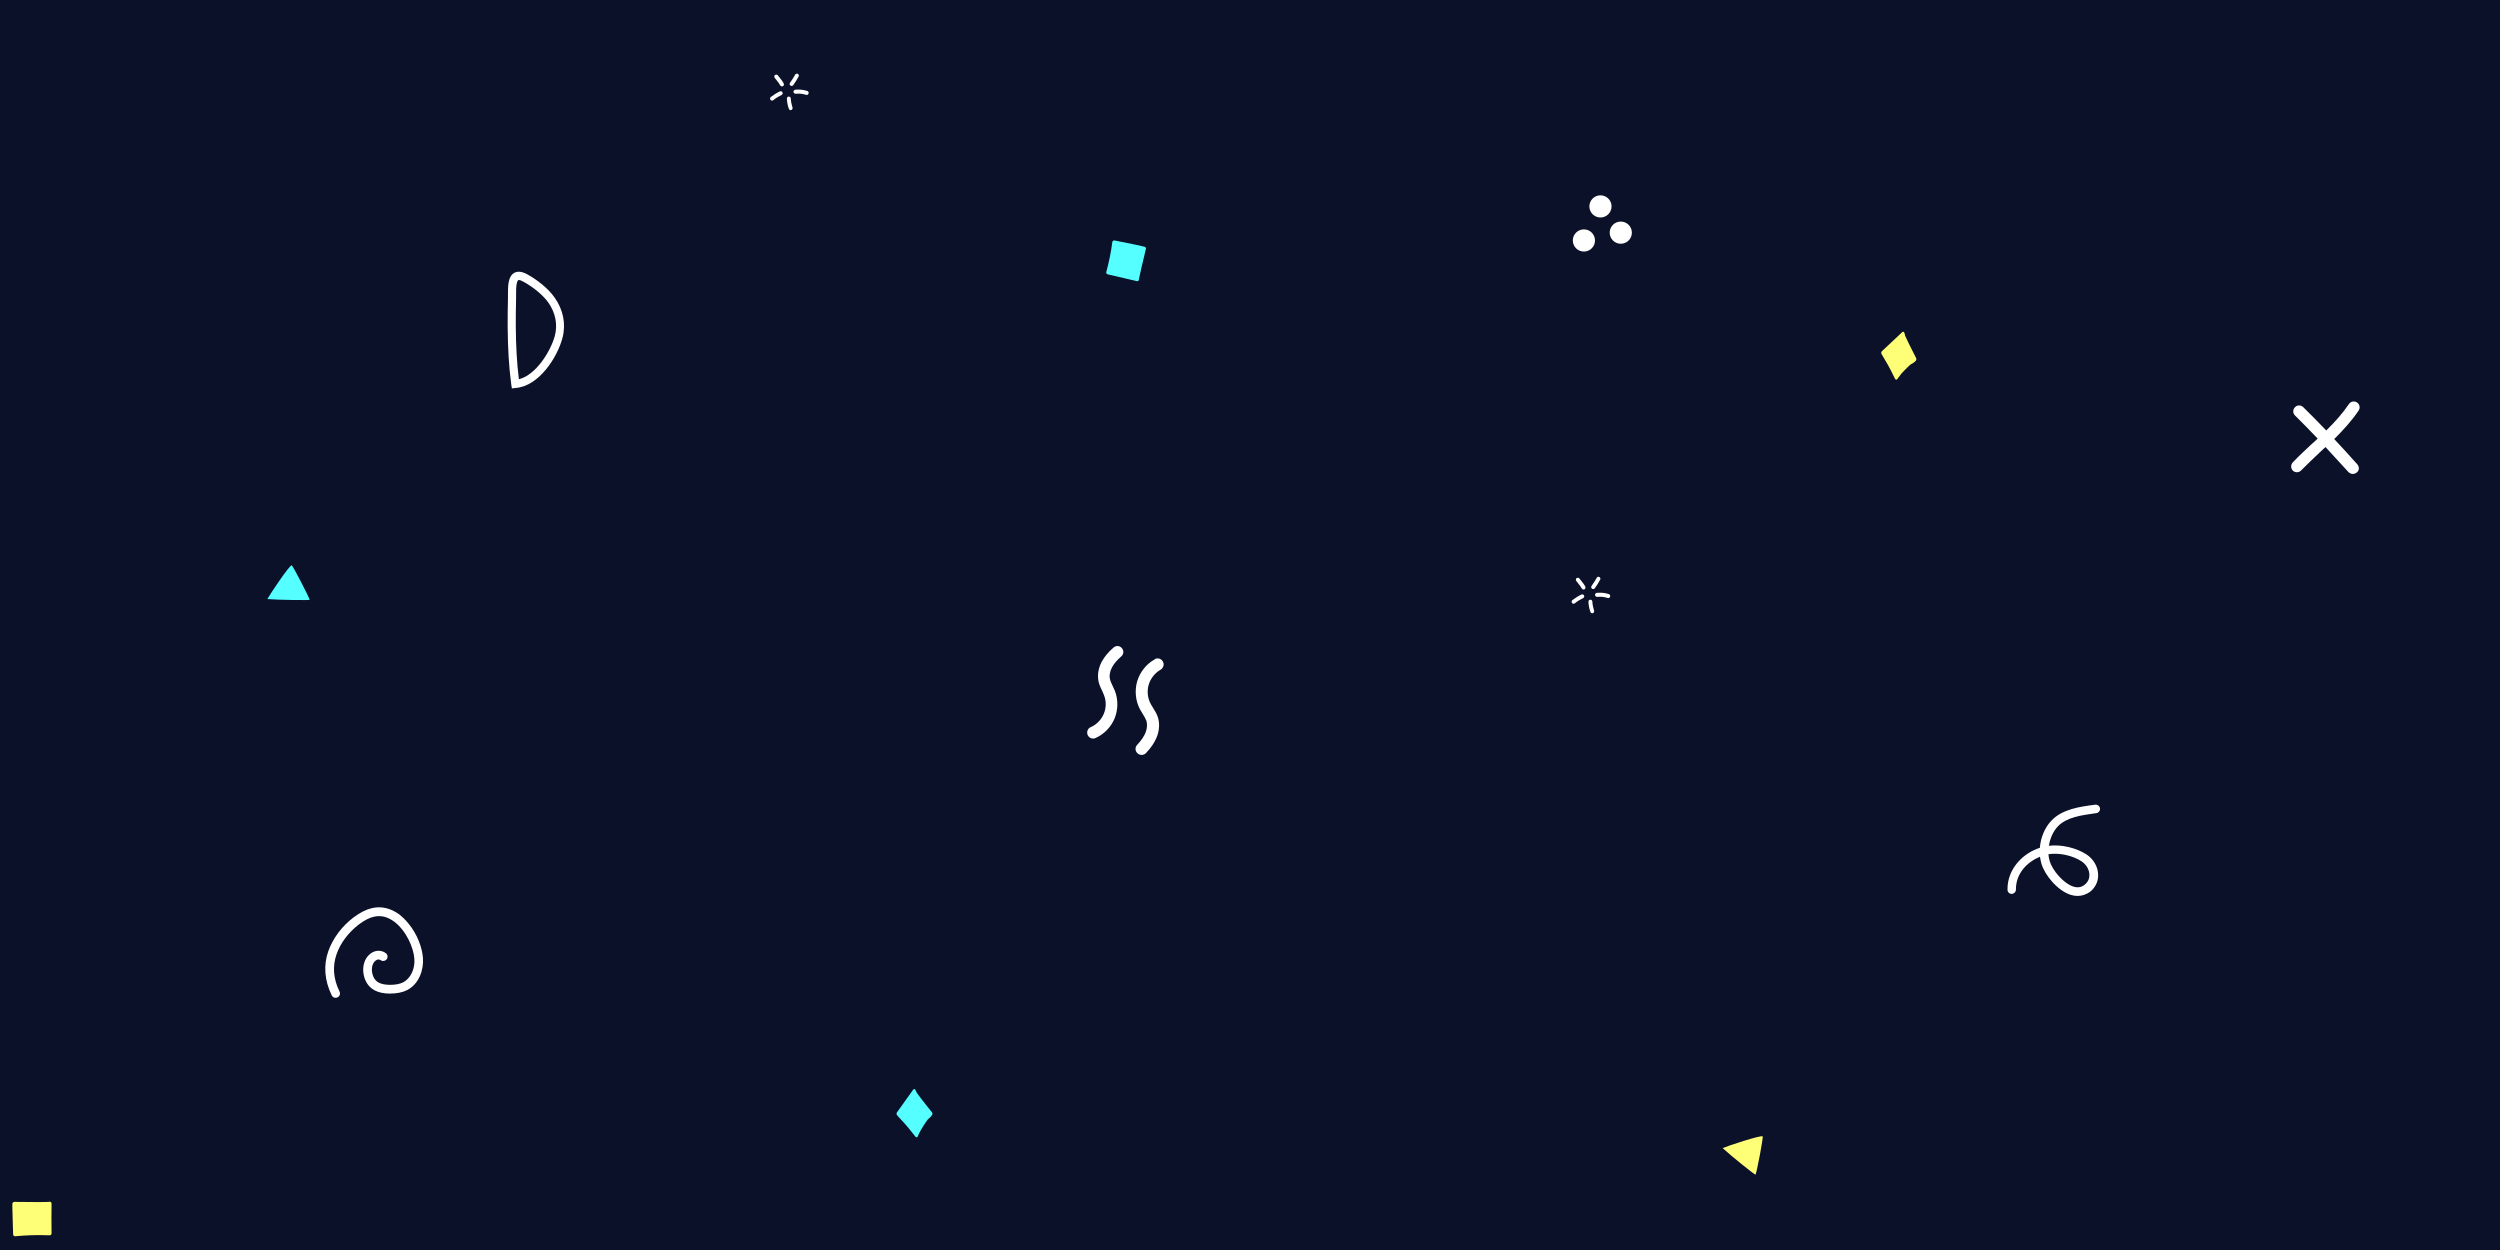
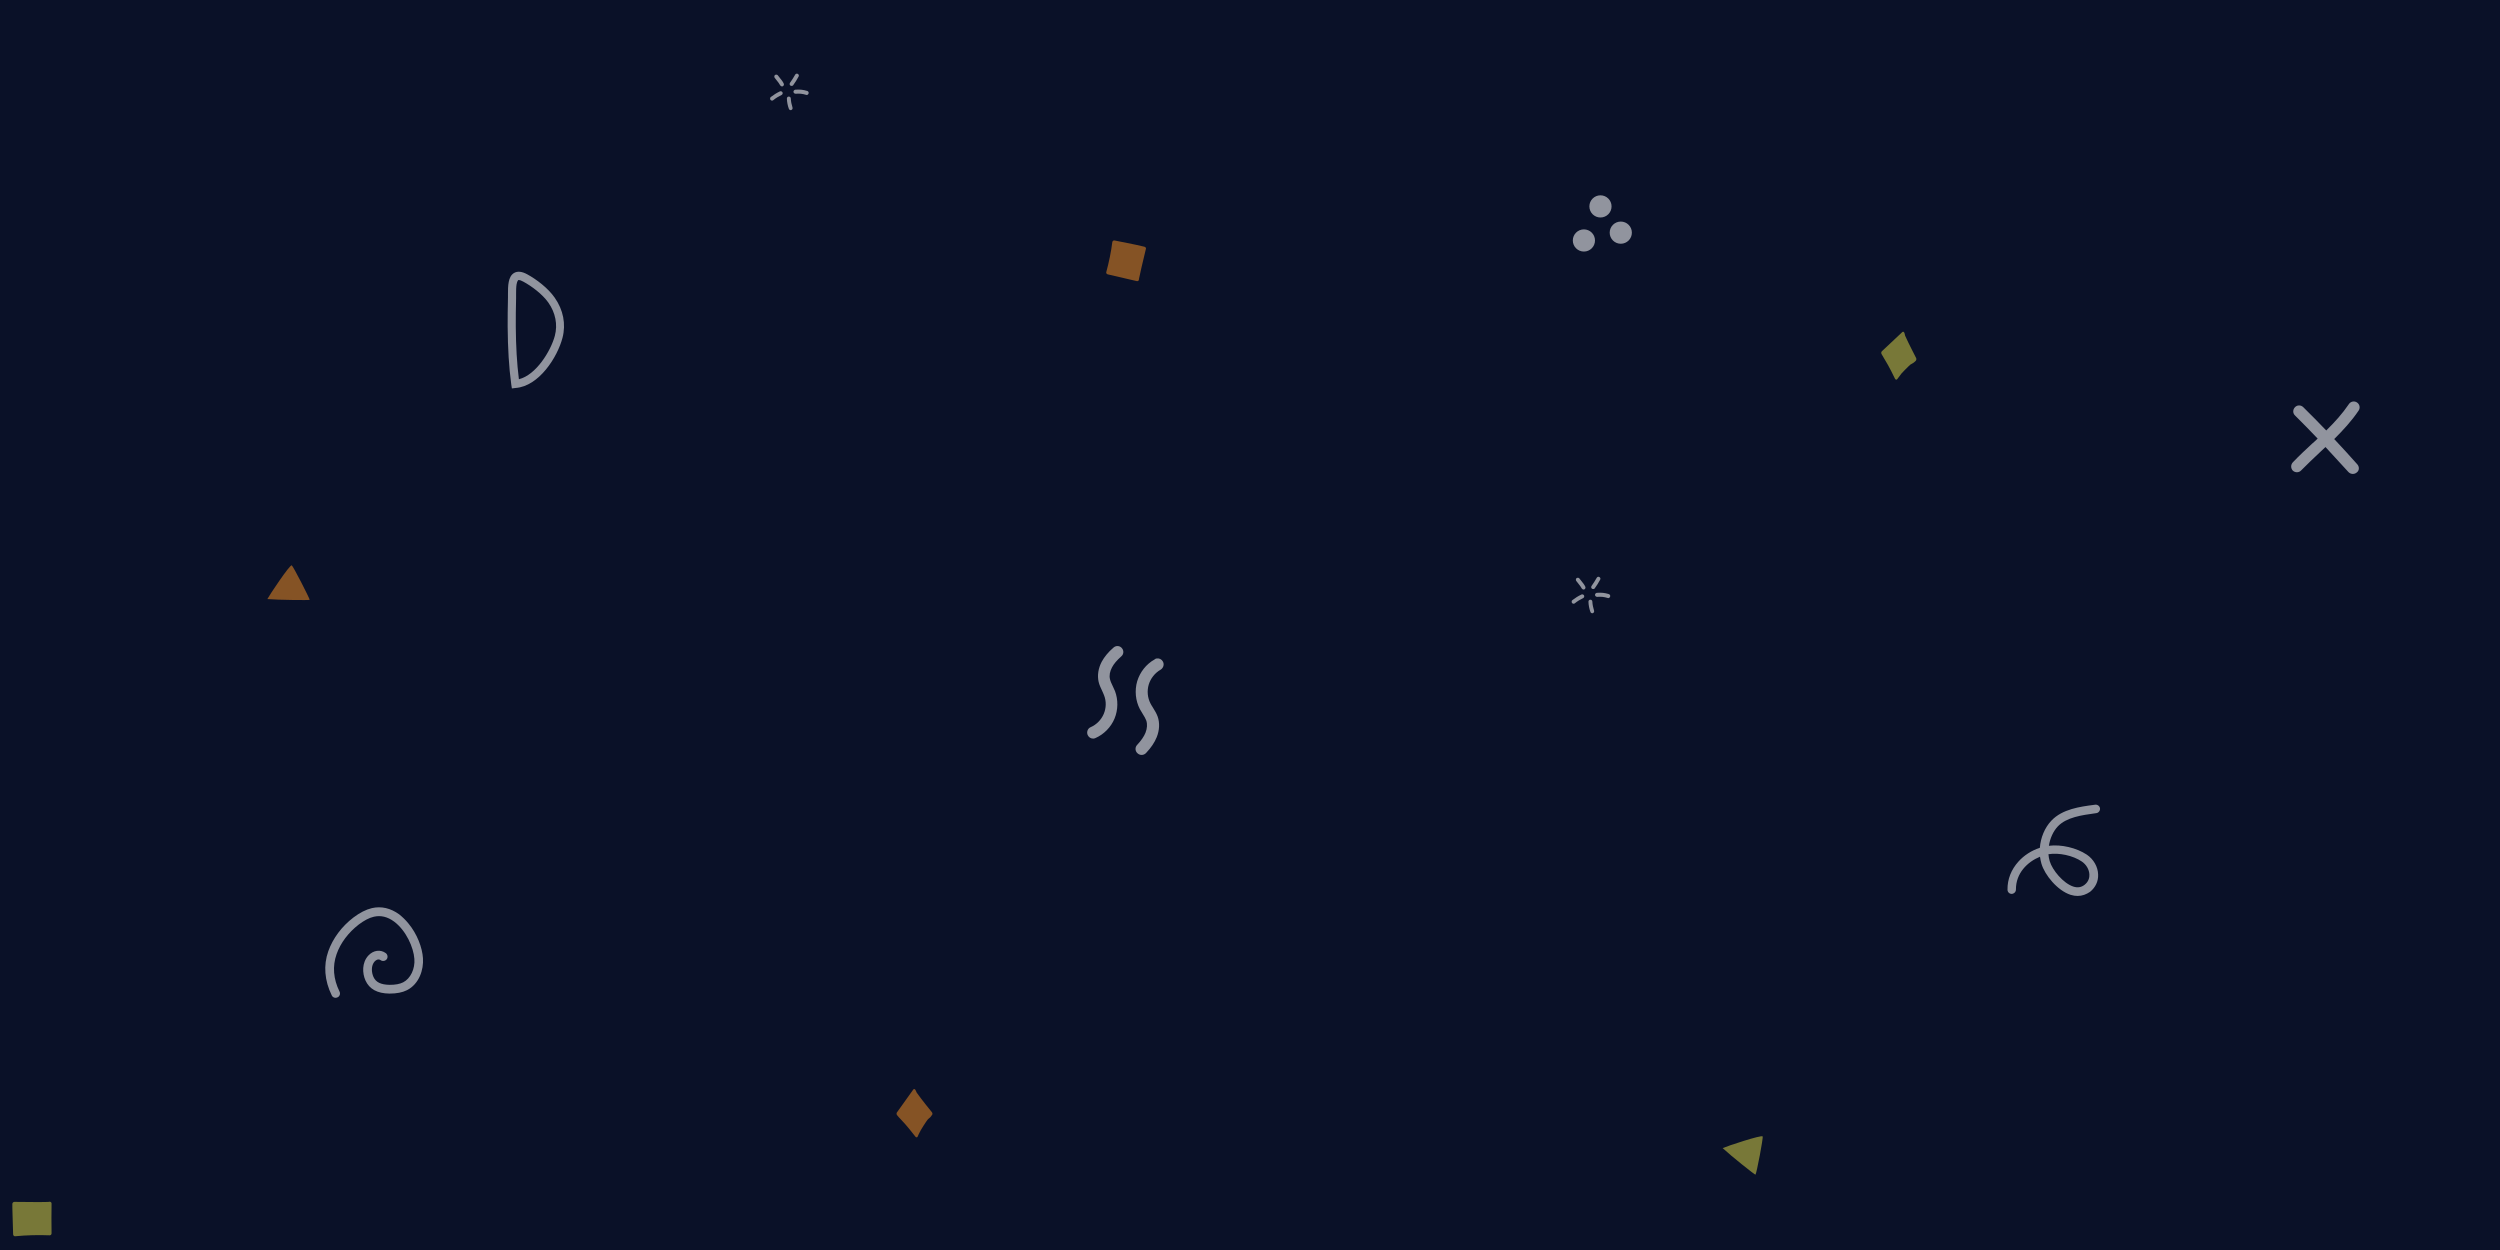
- <svg xmlns="http://www.w3.org/2000/svg" width="1600" height="800" viewBox="0 0 1600 800">
+ <svg xmlns="http://www.w3.org/2000/svg" width="1439" height="719.5" viewBox="0 0 1600 800">
  <rect fill="#0a1128" width="1600" height="800" />
-   <path fill="#FF7" d="M1102.5 734.8c2.5-1.2 24.8-8.6 25.6-7.5.5.7-3.9 23.8-4.6 24.5C1123.3 752.1 1107.5 739.5 1102.5 734.8zM1226.3 229.1c0-.1-4.9-9.4-7-14.2-.1-.3-.3-1.1-.4-1.6-.1-.4-.3-.7-.6-.9-.3-.2-.6-.1-.8.1l-13.1 12.3c0 0 0 0 0 0-.2.2-.3.5-.4.8 0 .3 0 .7.2 1 .1.1 1.4 2.5 2.1 3.6 2.4 3.7 6.5 12.1 6.5 12.2.2.3.4.5.7.6.3 0 .5-.1.7-.3 0 0 1.8-2.5 2.7-3.6 1.5-1.6 3-3.2 4.6-4.7 1.2-1.2 1.6-1.4 2.1-1.6.5-.3 1.1-.5 2.5-1.9C1226.5 230.4 1226.6 229.6 1226.3 229.1zM33 770.3C33 770.3 33 770.3 33 770.3c0-.7-.5-1.2-1.2-1.2-.1 0-.3 0-.4.1-1.6.2-14.3.1-22.2 0-.3 0-.6.1-.9.4-.2.2-.4.5-.4.9 0 .2 0 4.9.1 5.9l.4 13.6c0 .3.2.6.4.9.2.2.5.3.8.3 0 0 .1 0 .1 0 7.3-.7 14.7-.9 22-.6.3 0 .7-.1.9-.3.2-.2.4-.6.4-.9C32.9 783.3 32.9 776.2 33 770.3z" />
-   <path fill="#5ff" d="M171.1 383.4c1.3-2.5 14.3-22 15.6-21.6.8.3 11.5 21.2 11.5 22.1C198.1 384.2 177.9 384 171.1 383.4zM596.4 711.8c-.1-.1-6.7-8.2-9.7-12.5-.2-.3-.5-1-.7-1.5-.2-.4-.4-.7-.7-.8-.3-.1-.6 0-.8.3L574 712c0 0 0 0 0 0-.2.2-.2.5-.2.9 0 .3.2.7.4.9.1.1 1.8 2.2 2.8 3.1 3.1 3.1 8.8 10.5 8.9 10.6.2.3.5.4.8.4.3 0 .5-.2.6-.5 0 0 1.2-2.8 2-4.1 1.1-1.9 2.3-3.7 3.5-5.5.9-1.4 1.3-1.7 1.7-2 .5-.4 1-.7 2.1-2.4C596.9 713.1 596.8 712.3 596.4 711.8zM727.5 179.9C727.5 179.9 727.5 179.9 727.5 179.9c.6.2 1.3-.2 1.4-.8 0-.1 0-.2 0-.4.2-1.4 2.8-12.6 4.5-19.5.1-.3 0-.6-.2-.8-.2-.3-.5-.4-.8-.5-.2 0-4.7-1.1-5.7-1.3l-13.4-2.7c-.3-.1-.7 0-.9.2-.2.2-.4.4-.5.6 0 0 0 .1 0 .1-.8 6.5-2.2 13.1-3.9 19.4-.1.3 0 .6.2.9.2.3.5.4.8.5C714.8 176.9 721.7 178.5 727.5 179.9zM728.5 178.1c-.1-.1-.2-.2-.4-.2C728.3 177.9 728.4 178 728.5 178.1z" />
-   <g fill="#FFF">
+   <path fill="#787838" d="M1102.5 734.8c2.5-1.2 24.8-8.6 25.6-7.5.5.7-3.9 23.8-4.6 24.5C1123.3 752.1 1107.5 739.5 1102.5 734.8zM1226.3 229.1c0-.1-4.9-9.4-7-14.2-.1-.3-.3-1.1-.4-1.6-.1-.4-.3-.7-.6-.9-.3-.2-.6-.1-.8.1l-13.1 12.3c0 0 0 0 0 0-.2.2-.3.5-.4.8 0 .3 0 .7.2 1 .1.1 1.4 2.5 2.1 3.6 2.4 3.7 6.5 12.1 6.5 12.2.2.3.4.5.7.6.3 0 .5-.1.7-.3 0 0 1.8-2.5 2.7-3.6 1.5-1.6 3-3.2 4.6-4.7 1.2-1.2 1.6-1.4 2.1-1.6.5-.3 1.1-.5 2.5-1.9C1226.5 230.4 1226.6 229.6 1226.3 229.1zM33 770.3C33 770.3 33 770.3 33 770.3c0-.7-.5-1.2-1.2-1.2-.1 0-.3 0-.4.1-1.6.2-14.3.1-22.2 0-.3 0-.6.1-.9.4-.2.2-.4.5-.4.9 0 .2 0 4.9.1 5.9l.4 13.6c0 .3.2.6.4.9.2.2.5.3.8.3 0 0 .1 0 .1 0 7.3-.7 14.7-.9 22-.6.3 0 .7-.1.9-.3.2-.2.4-.6.4-.9C32.9 783.3 32.9 776.2 33 770.3z" />
+   <path fill="#855325" d="M171.1 383.4c1.3-2.5 14.3-22 15.6-21.6.8.3 11.5 21.2 11.5 22.1C198.1 384.2 177.9 384 171.1 383.4zM596.4 711.8c-.1-.1-6.7-8.2-9.7-12.5-.2-.3-.5-1-.7-1.5-.2-.4-.4-.7-.7-.8-.3-.1-.6 0-.8.3L574 712c0 0 0 0 0 0-.2.2-.2.5-.2.9 0 .3.2.7.4.9.1.1 1.8 2.2 2.8 3.1 3.1 3.1 8.8 10.5 8.9 10.6.2.3.5.4.8.4.3 0 .5-.2.6-.5 0 0 1.2-2.8 2-4.1 1.1-1.9 2.3-3.7 3.5-5.5.9-1.4 1.3-1.7 1.7-2 .5-.4 1-.7 2.1-2.4C596.9 713.1 596.8 712.3 596.4 711.8zM727.5 179.9C727.5 179.9 727.5 179.9 727.5 179.9c.6.2 1.3-.2 1.4-.8 0-.1 0-.2 0-.4.2-1.4 2.8-12.6 4.5-19.5.1-.3 0-.6-.2-.8-.2-.3-.5-.4-.8-.5-.2 0-4.7-1.1-5.7-1.3l-13.4-2.7c-.3-.1-.7 0-.9.2-.2.2-.4.4-.5.6 0 0 0 .1 0 .1-.8 6.5-2.2 13.1-3.9 19.4-.1.3 0 .6.2.9.2.3.5.4.8.5C714.8 176.9 721.7 178.5 727.5 179.9zM728.5 178.1c-.1-.1-.2-.2-.4-.2C728.3 177.9 728.4 178 728.5 178.1z" />
+   <g fill-opacity="0.55" fill="#FFF">
    <path d="M699.6 472.7c-1.5 0-2.8-.8-3.5-2.3-.8-1.9 0-4.2 1.9-5 3.7-1.6 6.8-4.7 8.4-8.5 1.6-3.8 1.7-8.1.2-11.9-.3-.9-.8-1.8-1.2-2.8-.8-1.7-1.8-3.7-2.3-5.9-.9-4.1-.2-8.6 2-12.8 1.7-3.1 4.1-6.1 7.6-9.1 1.6-1.4 4-1.2 5.3.4 1.4 1.6 1.2 4-.4 5.3-2.8 2.5-4.7 4.7-5.9 7-1.4 2.6-1.9 5.3-1.3 7.6.3 1.4 1 2.8 1.7 4.3.5 1.1 1 2.2 1.5 3.3 2.1 5.6 2 12-.3 17.6-2.3 5.5-6.8 10.1-12.3 12.5C700.6 472.6 700.1 472.7 699.6 472.7zM740.4 421.4c1.5-.2 3 .5 3.8 1.9 1.1 1.8.4 4.2-1.4 5.3-3.7 2.1-6.4 5.6-7.6 9.5-1.2 4-.8 8.4 1.1 12.1.4.9 1 1.7 1.6 2.7 1 1.7 2.2 3.5 3 5.7 1.4 4 1.2 8.7-.6 13.2-1.4 3.4-3.5 6.6-6.8 10.1-1.5 1.6-3.9 1.7-5.5.2-1.6-1.4-1.7-3.9-.2-5.4 2.6-2.8 4.3-5.3 5.3-7.7 1.1-2.8 1.3-5.6.5-7.9-.5-1.3-1.3-2.7-2.2-4.1-.6-1-1.3-2.1-1.9-3.2-2.8-5.4-3.4-11.9-1.7-17.8 1.8-5.9 5.8-11 11.2-14C739.4 421.6 739.9 421.4 740.4 421.4zM261.3 590.9c5.7 6.8 9 15.7 9.4 22.4.5 7.3-2.4 16.4-10.2 20.4-3 1.5-6.7 2.2-11.2 2.2-7.9-.1-12.9-2.9-15.4-8.4-2.1-4.7-2.3-11.4 1.8-15.9 3.2-3.5 7.8-4.1 11.2-1.6 1.2.9 1.5 2.7.6 3.9-.9 1.2-2.7 1.5-3.9.6-1.8-1.3-3.6.6-3.8.8-2.4 2.6-2.1 7-.8 9.9 1.5 3.4 4.7 5 10.4 5.1 3.6 0 6.4-.5 8.6-1.6 4.7-2.4 7.7-8.6 7.2-15-.5-7.3-5.3-18.2-13-23.9-4.2-3.1-8.5-4.1-12.9-3.1-3.1.7-6.2 2.4-9.7 5-6.6 5.1-11.7 11.8-14.2 19-2.7 7.7-2.1 15.8 1.9 23.9.7 1.4.1 3.1-1.3 3.7-1.4.7-3.1.1-3.7-1.3-4.6-9.4-5.4-19.2-2.2-28.2 2.9-8.2 8.6-15.9 16.1-21.6 4.1-3.1 8-5.1 11.8-6 6-1.4 12 0 17.5 4C257.6 586.9 259.6 588.8 261.3 590.9z" />
    <circle cx="1013.7" cy="153.9" r="7.1" />
    <circle cx="1024.3" cy="132.1" r="7.1" />
    <circle cx="1037.3" cy="148.9" r="7.1" />
    <path d="M1508.7 297.2c-4.8-5.4-9.7-10.8-14.8-16.2 5.6-5.6 11.1-11.5 15.6-18.2 1.2-1.7.7-4.1-1-5.2-1.7-1.2-4.1-.7-5.2 1-4.2 6.2-9.1 11.6-14.5 16.9-4.8-5-9.7-10-14.7-14.9-1.5-1.5-3.9-1.5-5.3 0-1.5 1.5-1.5 3.9 0 5.3 4.9 4.8 9.7 9.8 14.5 14.8-1.1 1.1-2.3 2.2-3.5 3.2-4.1 3.8-8.4 7.8-12.4 12-1.4 1.5-1.4 3.8 0 5.3 0 0 0 0 0 0 1.5 1.4 3.9 1.4 5.3-.1 3.9-4 8.1-7.9 12.1-11.7 1.2-1.1 2.3-2.2 3.5-3.3 4.9 5.3 9.8 10.6 14.6 15.9.1.1.1.1.2.2 1.4 1.4 3.7 1.5 5.2.2C1510 301.2 1510.1 298.8 1508.7 297.2zM327.6 248.6l-.4-2.6c-1.5-11.1-2.2-23.2-2.3-37 0-5.5 0-11.5.2-18.5 0-.7 0-1.5 0-2.3 0-5 0-11.2 3.9-13.5 2.2-1.3 5.1-1 8.5.9 5.7 3.1 13.2 8.7 17.5 14.9 5.5 7.8 7.3 16.9 5 25.7-3.2 12.3-15 31-30 32.1L327.6 248.6zM332.1 179.2c-.2 0-.3 0-.4.1-.1.1-.7.5-1.1 2.7-.3 1.9-.3 4.2-.3 6.3 0 .8 0 1.7 0 2.4-.2 6.9-.2 12.8-.2 18.3.1 12.5.7 23.5 2 33.7 11-2.7 20.4-18.1 23-27.8 1.9-7.2.4-14.8-4.2-21.3l0 0C347 188.1 340 183 335 180.3 333.6 179.5 332.6 179.2 332.1 179.2zM516.3 60.8c-.1 0-.2 0-.4-.1-2.4-.7-4-.9-6.7-.7-.7 0-1.3-.5-1.4-1.2 0-.7.5-1.3 1.2-1.4 3.1-.2 4.9 0 7.6.8.7.2 1.1.9.9 1.6C517.3 60.4 516.8 60.8 516.3 60.8zM506.1 70.5c-.5 0-1-.3-1.2-.8-.8-2.1-1.2-4.3-1.3-6.6 0-.7.5-1.3 1.2-1.3.7 0 1.3.5 1.3 1.2.1 2 .5 3.9 1.1 5.8.2.7-.1 1.4-.8 1.6C506.4 70.5 506.2 70.5 506.1 70.5zM494.1 64.4c-.4 0-.8-.2-1-.5-.4-.6-.3-1.4.2-1.8 1.8-1.4 3.7-2.6 5.8-3.6.6-.3 1.4 0 1.7.6.3.6 0 1.4-.6 1.7-1.9.9-3.7 2-5.3 3.3C494.7 64.3 494.4 64.4 494.1 64.4zM500.5 55.3c-.5 0-.9-.3-1.2-.7-.5-1-1.2-1.9-2.4-3.4-.3-.4-.7-.9-1.1-1.4-.4-.6-.3-1.4.2-1.8.6-.4 1.4-.3 1.8.2.4.5.8 1 1.1 1.4 1.3 1.6 2.1 2.6 2.7 3.9.3.6 0 1.4-.6 1.7C500.9 55.3 500.7 55.3 500.5 55.3zM506.7 55c-.3 0-.5-.1-.8-.2-.6-.4-.7-1.2-.3-1.8 1.2-1.7 2.3-3.4 3.3-5.2.3-.6 1.1-.9 1.7-.5.6.3.9 1.1.5 1.7-1 1.9-2.2 3.8-3.5 5.6C507.4 54.8 507.1 55 506.7 55zM1029.3 382.8c-.1 0-.2 0-.4-.1-2.4-.7-4-.9-6.7-.7-.7 0-1.3-.5-1.4-1.2 0-.7.5-1.3 1.2-1.4 3.1-.2 4.9 0 7.6.8.7.2 1.1.9.9 1.6C1030.3 382.4 1029.8 382.8 1029.3 382.8zM1019.1 392.5c-.5 0-1-.3-1.2-.8-.8-2.1-1.2-4.3-1.3-6.6 0-.7.5-1.3 1.2-1.3.7 0 1.3.5 1.3 1.2.1 2 .5 3.9 1.1 5.8.2.7-.1 1.4-.8 1.6C1019.4 392.5 1019.2 392.5 1019.1 392.5zM1007.1 386.4c-.4 0-.8-.2-1-.5-.4-.6-.3-1.4.2-1.8 1.8-1.4 3.7-2.6 5.8-3.6.6-.3 1.4 0 1.7.6.3.6 0 1.4-.6 1.7-1.9.9-3.7 2-5.3 3.3C1007.7 386.3 1007.4 386.4 1007.1 386.4zM1013.5 377.3c-.5 0-.9-.3-1.2-.7-.5-1-1.2-1.9-2.4-3.4-.3-.4-.7-.9-1.1-1.4-.4-.6-.3-1.4.2-1.8.6-.4 1.4-.3 1.8.2.4.5.8 1 1.1 1.4 1.3 1.6 2.1 2.6 2.7 3.9.3.6 0 1.4-.6 1.7C1013.9 377.3 1013.7 377.3 1013.5 377.3zM1019.7 377c-.3 0-.5-.1-.8-.2-.6-.4-.7-1.2-.3-1.8 1.2-1.7 2.3-3.4 3.3-5.2.3-.6 1.1-.9 1.7-.5.6.3.9 1.1.5 1.7-1 1.9-2.2 3.8-3.5 5.6C1020.4 376.8 1020.1 377 1019.7 377zM1329.7 573.4c-1.4 0-2.9-.2-4.5-.7-8.4-2.7-16.6-12.7-18.7-20-.4-1.4-.7-2.9-.9-4.4-8.1 3.3-15.5 10.6-15.4 21 0 1.5-1.2 2.7-2.7 2.8 0 0 0 0 0 0-1.5 0-2.7-1.2-2.7-2.7-.1-6.7 2.4-12.9 7-18 3.6-4 8.4-7.1 13.7-8.8.5-6.5 3.1-12.9 7.4-17.4 7-7.4 18.2-8.9 27.3-10.1l.7-.1c1.5-.2 2.9.9 3.1 2.3.2 1.5-.9 2.9-2.3 3.1l-.7.1c-8.6 1.2-18.4 2.5-24 8.4-3 3.2-5 7.7-5.7 12.4 7.9-1 17.7 1.3 24.3 5.7 4.3 2.9 7.1 7.8 7.2 12.7.2 4.3-1.7 8.3-5.2 11.1C1335.2 572.4 1332.6 573.4 1329.7 573.4zM1311 546.7c.1 1.5.4 3 .8 4.4 1.7 5.8 8.7 14.2 15.1 16.3 2.8.9 5.1.5 7.2-1.1 2.7-2.1 3.2-4.8 3.1-6.6-.1-3.2-2-6.4-4.8-8.3C1326.7 547.5 1317.7 545.6 1311 546.7z" />
  </g>
</svg>
